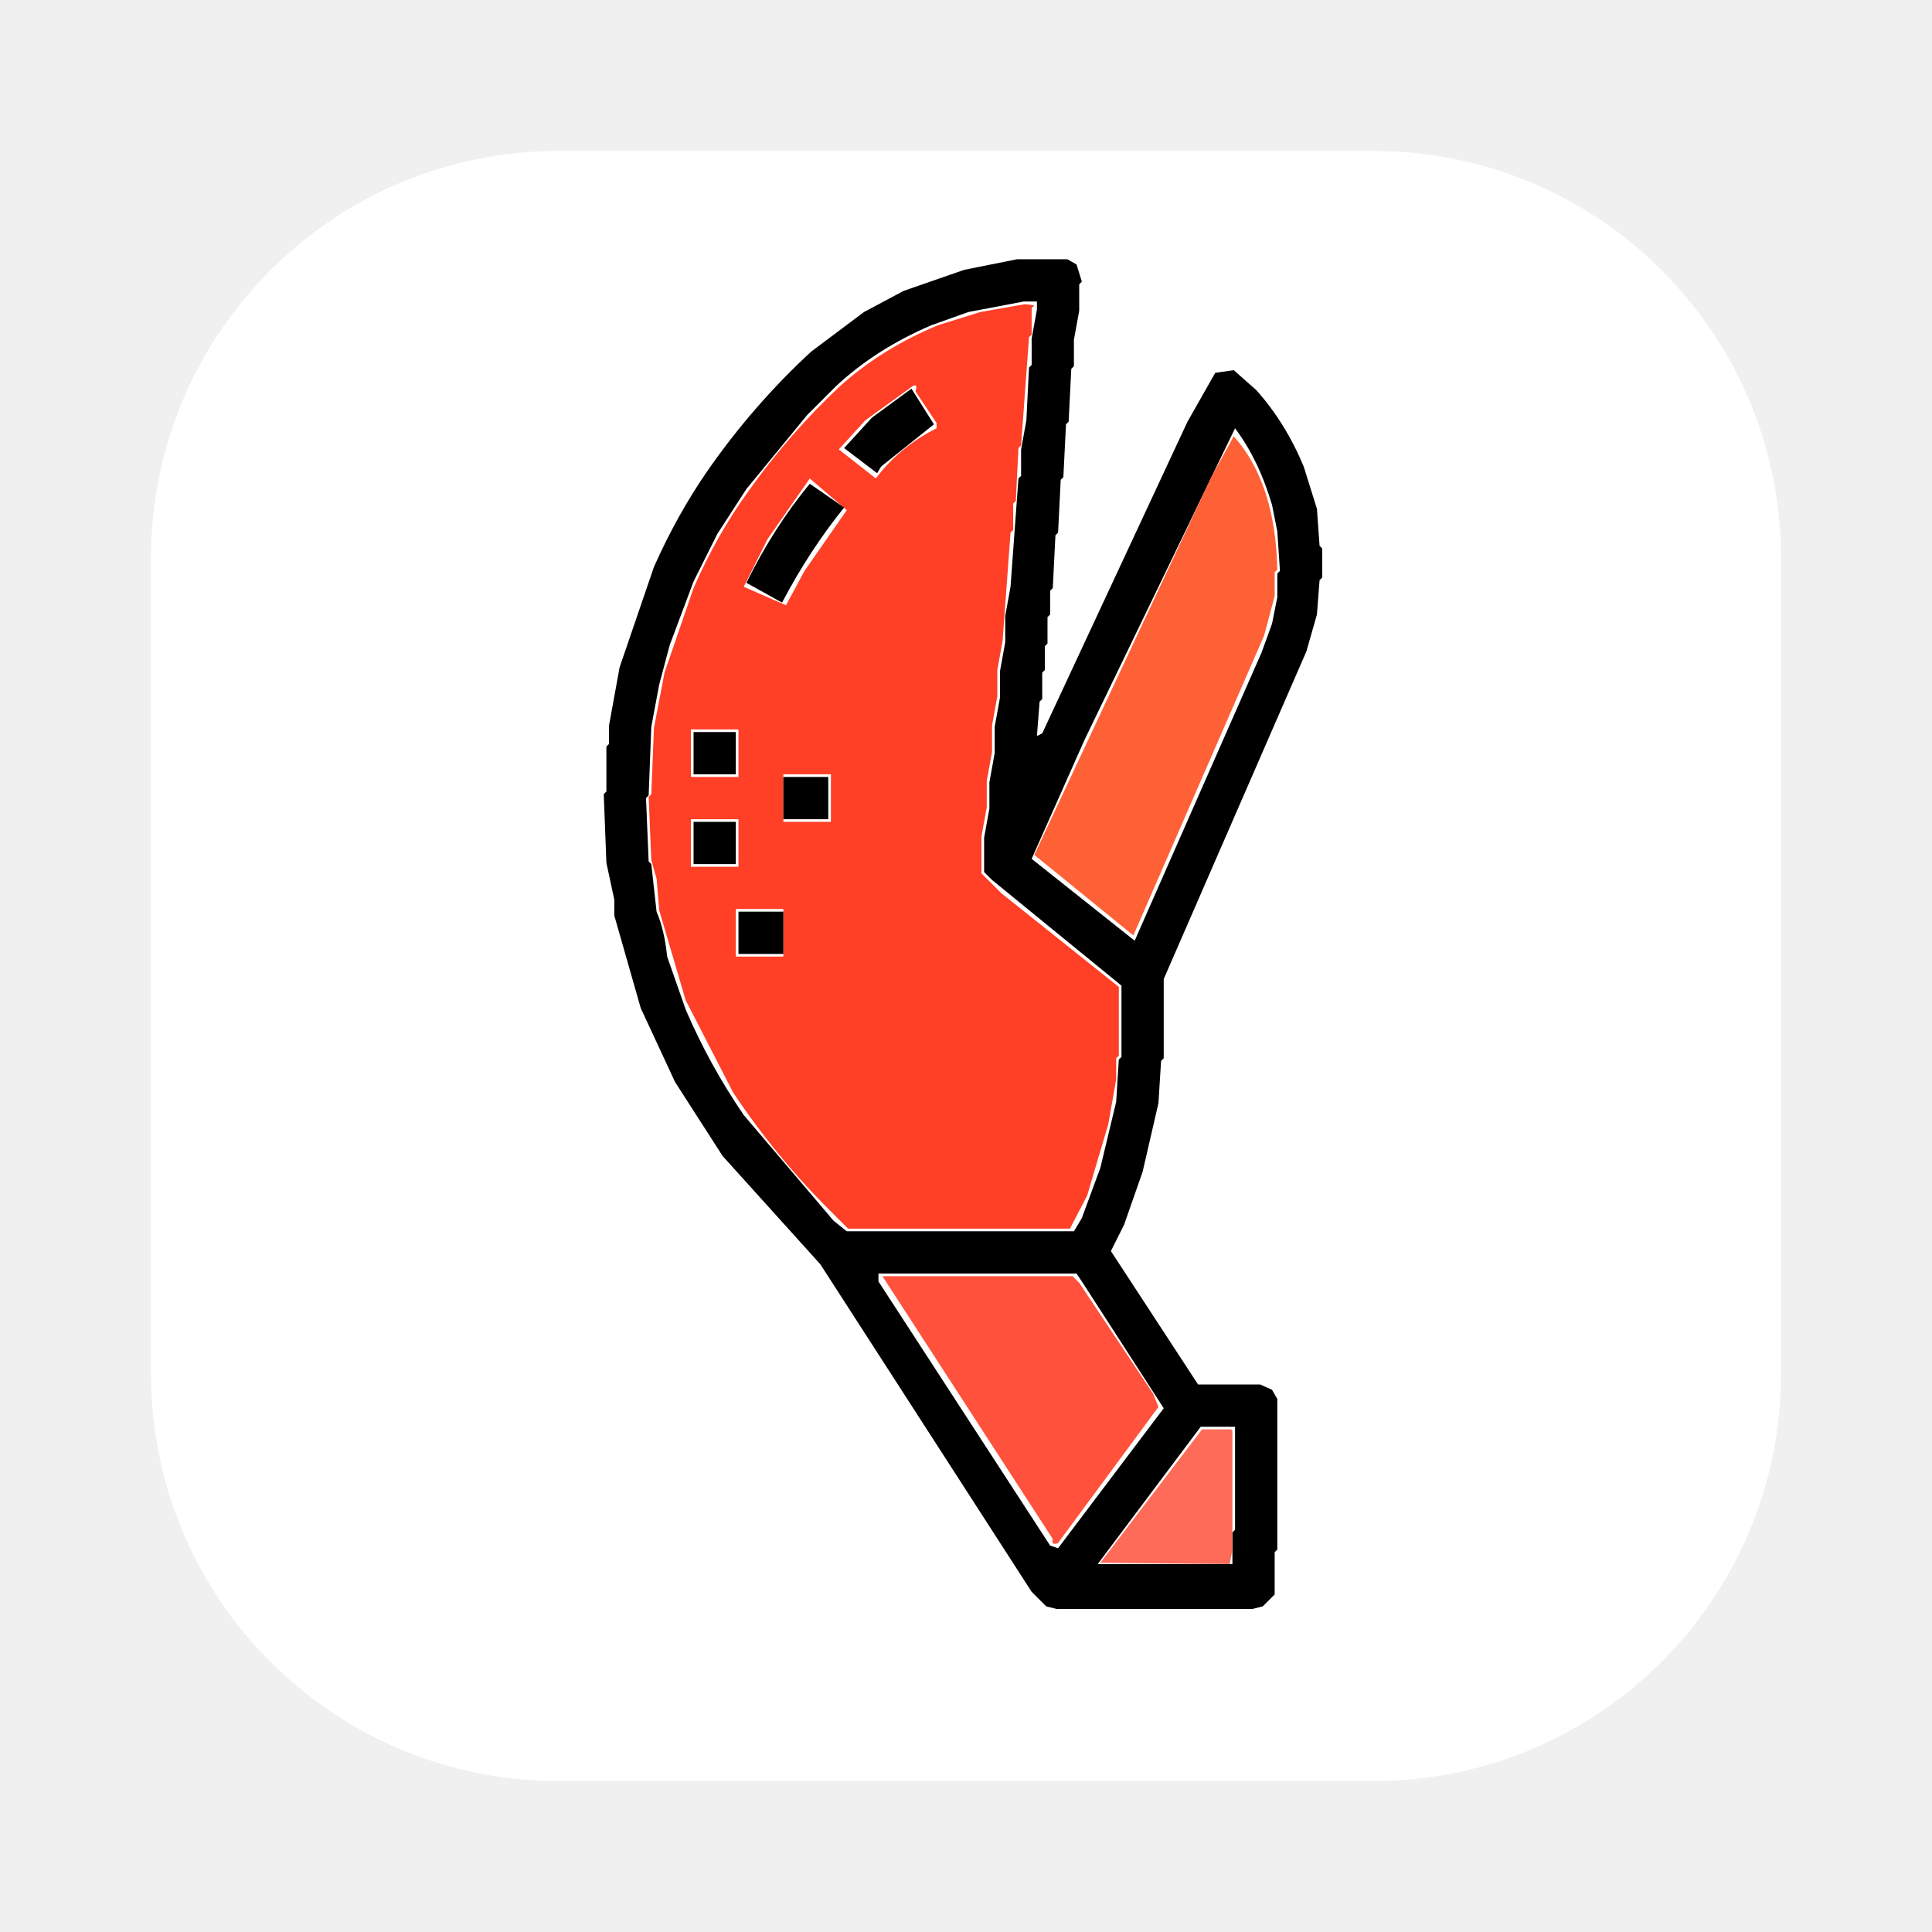
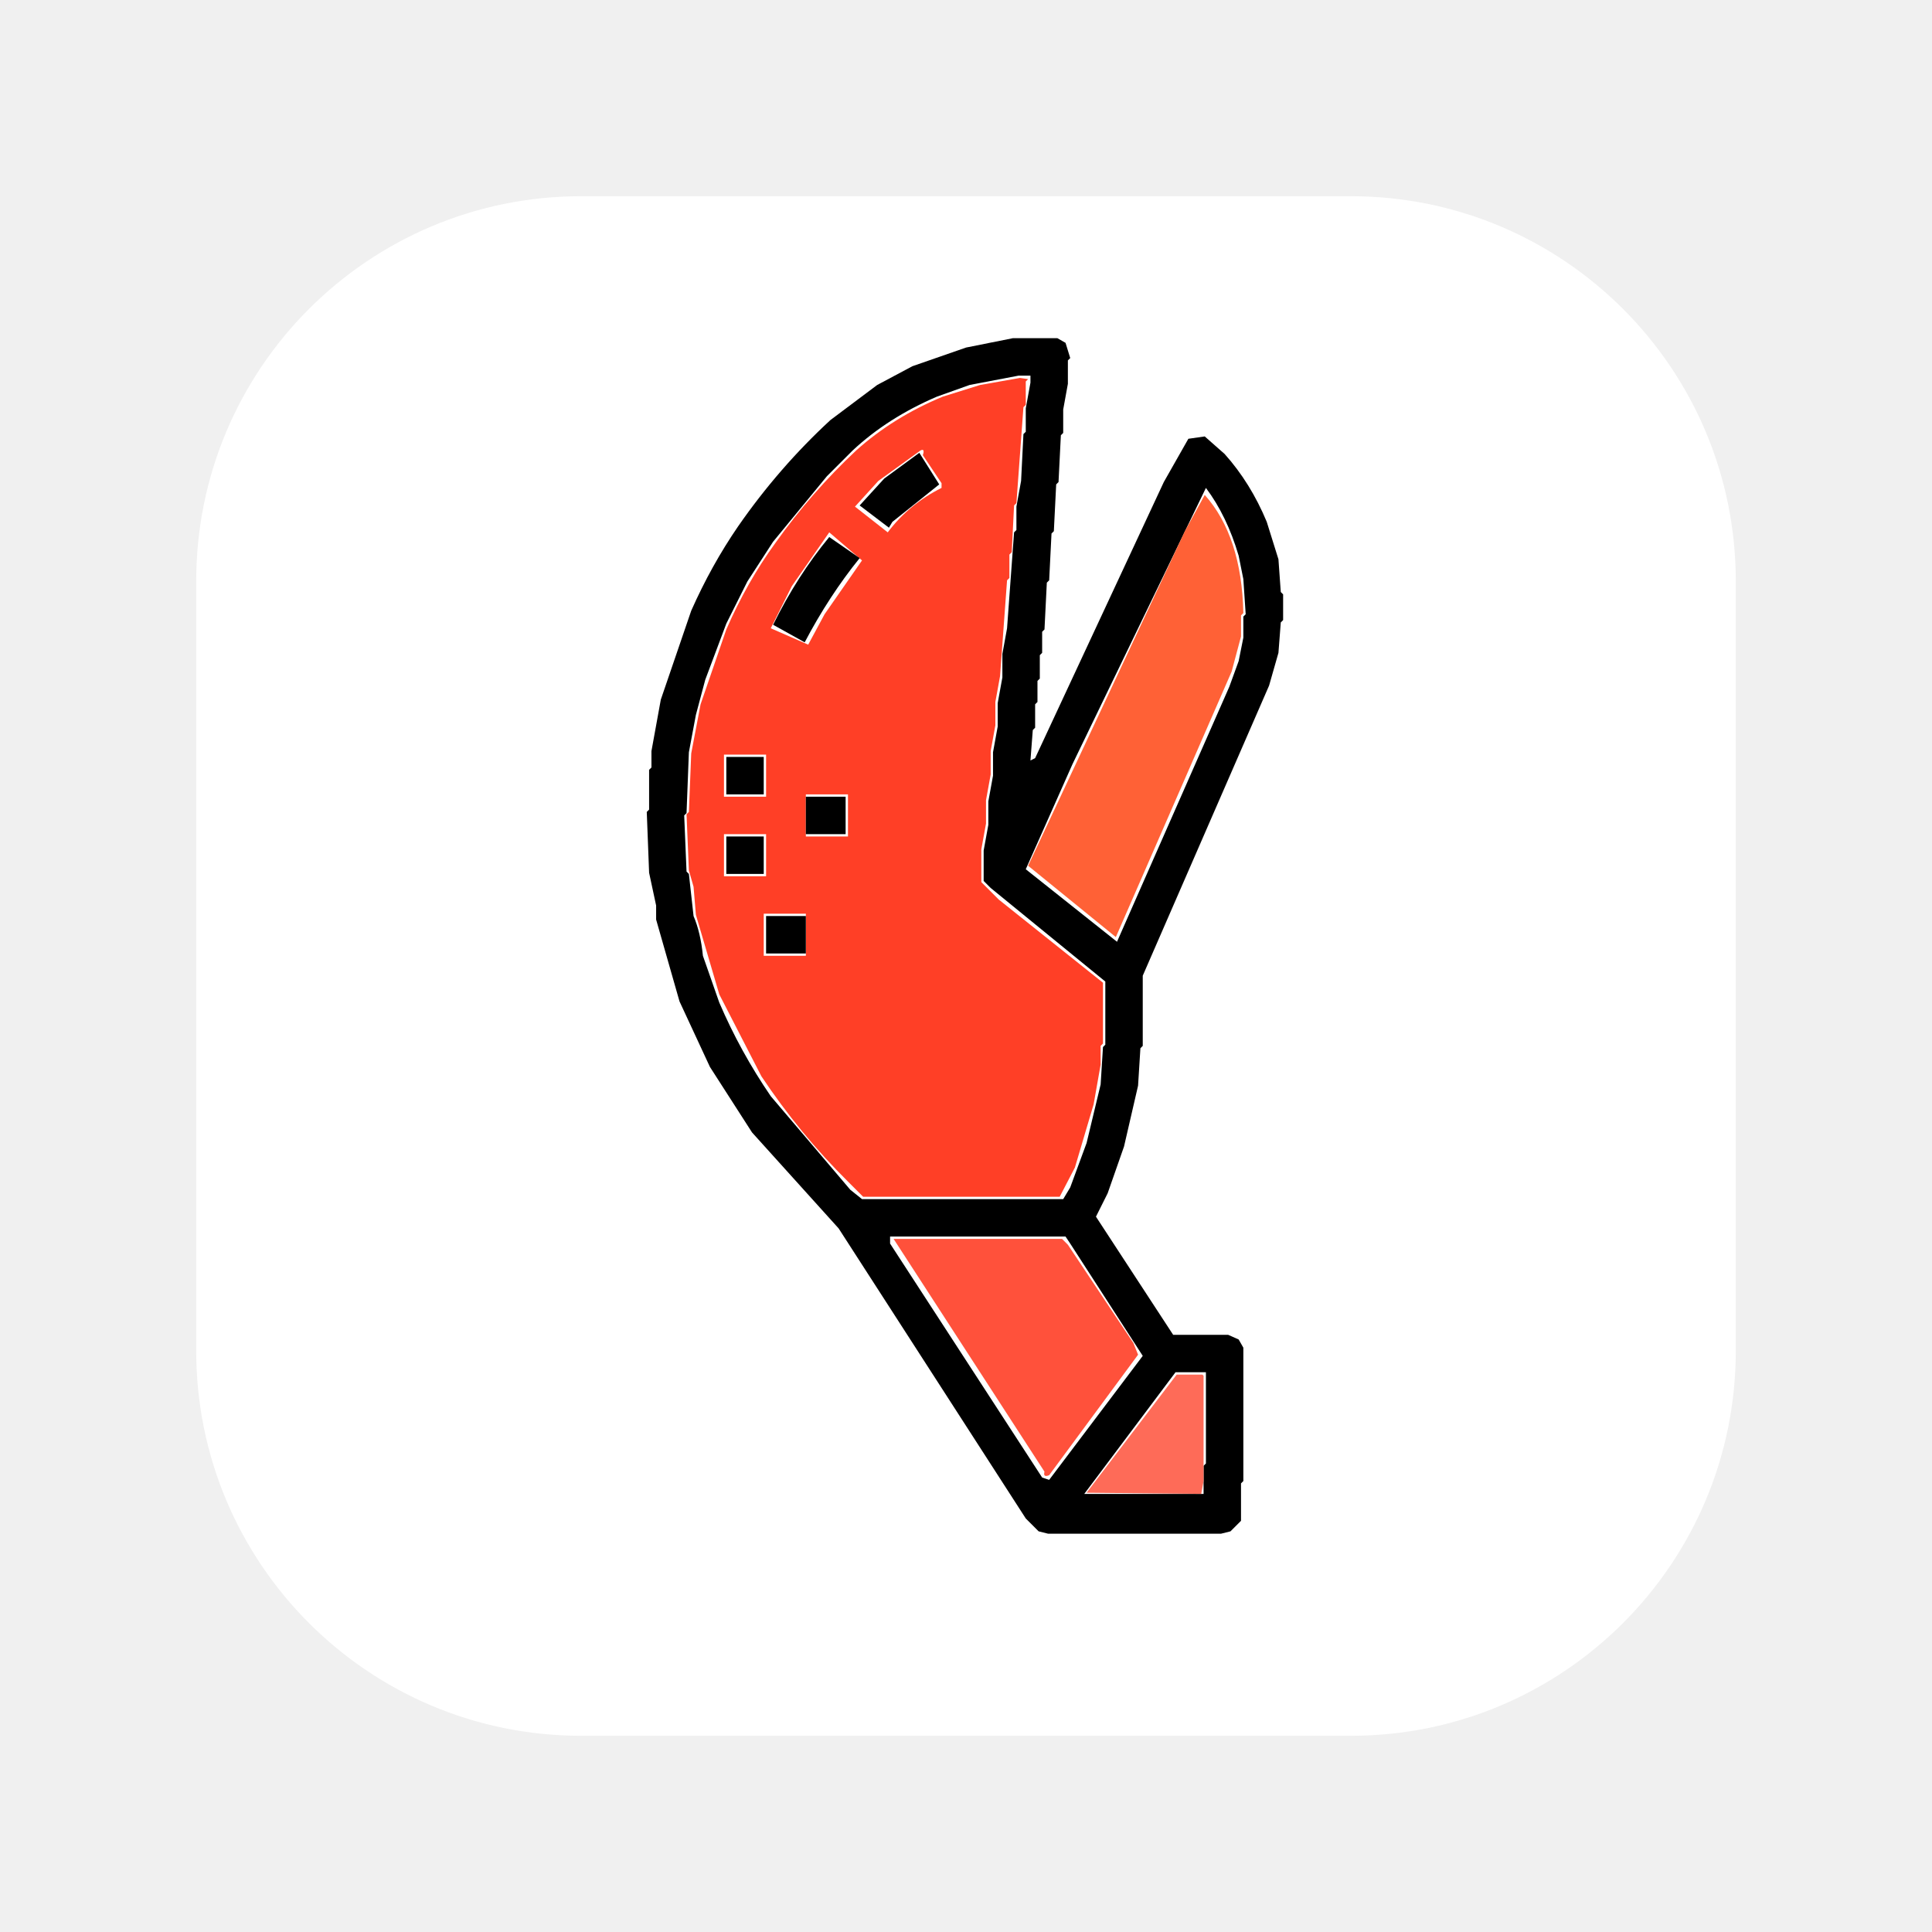
<svg xmlns="http://www.w3.org/2000/svg" viewBox="0 0 512 512" fill="none">
-   <rect x="40" y="40" width="432" height="432" rx="108" fill="#FFFFFF" />
-   <g transform="translate(76 68) scale(0.7)">
+   <rect x="52" y="52" width="408" height="408" rx="102" fill="#FFFFFF" />
+   <g transform="translate(97 89) scale(0.62)">
    <path fill="#FF3F26" d="M279.5 18 283 18.5 282 19.5 282 29.5 281 30.5 278 71.5 277 72.5 276 92.5 275 93.5 275 103.5 274 104.5 271 145.5 269 156.5 269 166.5 267 177.5 267 187.5 265 198.5 265 208.5 263 219.5 263 233.5 270.5 241 315 276.5 315 302.5 314 303.5 314 311.5 311 328.5 303 355.5 296.5 368 212.5 368 206 361.5Q185.4 341.1 169 316.5L151 281.5 141 247.5 140 235.5 138 228.5 137 204.5 138 203.5 139 178.5 143 157.5 154 125.5Q162.8 105.3 175 88.5 190.4 66.9 209.5 49 225.3 34.8 246.5 26L262.5 21 279.5 18ZM237 49 219 62 209 73 223 84Q232 72 246 65V63L238 51Q239 48 237 49ZM198 84 182 107 173 125 189 132 196 119 212 96 198 84ZM153 179V197H171V179H153ZM188 196V214H206V196H188ZM153 213V231H171V213H153ZM170 247V265H188V247H170Z" />
    <path fill="#000000" d="M276.5 1H295.5L299 3 301 9.5 300 10.5V20.5L298 31.5V41.5L297 42.5 296 62.5 295 63.5 294 83.5 293 84.5 292 104.5 291 105.5 290 125.5 289 126.5V135.5L288 136.5V146.5L287 147.5V156.5L286 157.5V167.5L285 168.5 284 181.5 286 180.5 341 62.5 351.5 44 358.5 43 367 50.5Q378.1 62.9 385 79.5L390 95.5 391 109.5 392 110.5V121.5L391 122.5 390 135.5 386 149.5 332 273.5V303.5L331 304.5 330 320.5 324 346.5 317 366.5 312 376.5 345 427H368.5L373 429 375 432.5V489.5L374 490.5V506.5L369.5 511 365.5 512H291.5L287.5 511 282 505.5 202 381.5 165 340.5 147 312.5 134 284.5 124 249.5V243.5L121 229.5 120 203.5 121 202.5V185.5L122 184.5V177.5L126 155.5 139 117.5Q147.6 98.1 159 81.5 176.4 56.4 198.5 36L218.5 21 233.5 13 256.5 5 276.5 1ZM279 17 258 21 244 26Q223 35 208 49L197 60 174 88 163 105 154 123 145 147 141 162 138 178 137 204 136 205 137 229 138 230 140 248Q143 255 144 265L151 285Q160 306 173 325L207 365 212 369H298L301 364 308 345 314 320 315 304 316 303V276L267 236 264 233V220L266 209V199L268 188V178L270 167V157L272 146V136L274 125 277 84 278 83V73L280 62 281 42 282 41V31L284 20V17H279ZM359 65 302 183 282 228 321 259 369 150 373 139 375 129V120L376 119 375 104 373 94Q368 77 359 65ZM224 385V388L289 488 292 489 332 436 301 388 299 385H224ZM346 443 307 495H358V483L359 482V443H346Z" />
    <path fill="#000000" d="M236.5 50 245 63.5 225 79.5 223.5 82 211 72.5 221.5 61 236.5 50ZM198 86 211 95Q197.9 111.2 187.5 131L174 123.5Q184.3 102.6 198 86ZM154 180H170V196H154V180ZM188 197H205V213H188V197ZM154 214H170V230H154V214ZM171 248H188V264H171V248Z" />
    <path fill="#FF6136" d="M358.5 68Q374.3 85.7 375 118.5L374 119.5V128.5L370 143.5 320.5 257 283 226.5 350 83.5 358.5 68Z" />
    <path fill="#FF513B" d="M225.5 386H297.5L300 388.5 328 430.5 330 435.5 292 487Q289.3 488.1 290 485.5L225.5 386Z" />
    <path fill="#FE6B58" d="M346.5 444H357.5L358 444.5V489.5L357 495 308 494.5 346.5 444Z" />
  </g>
</svg>
